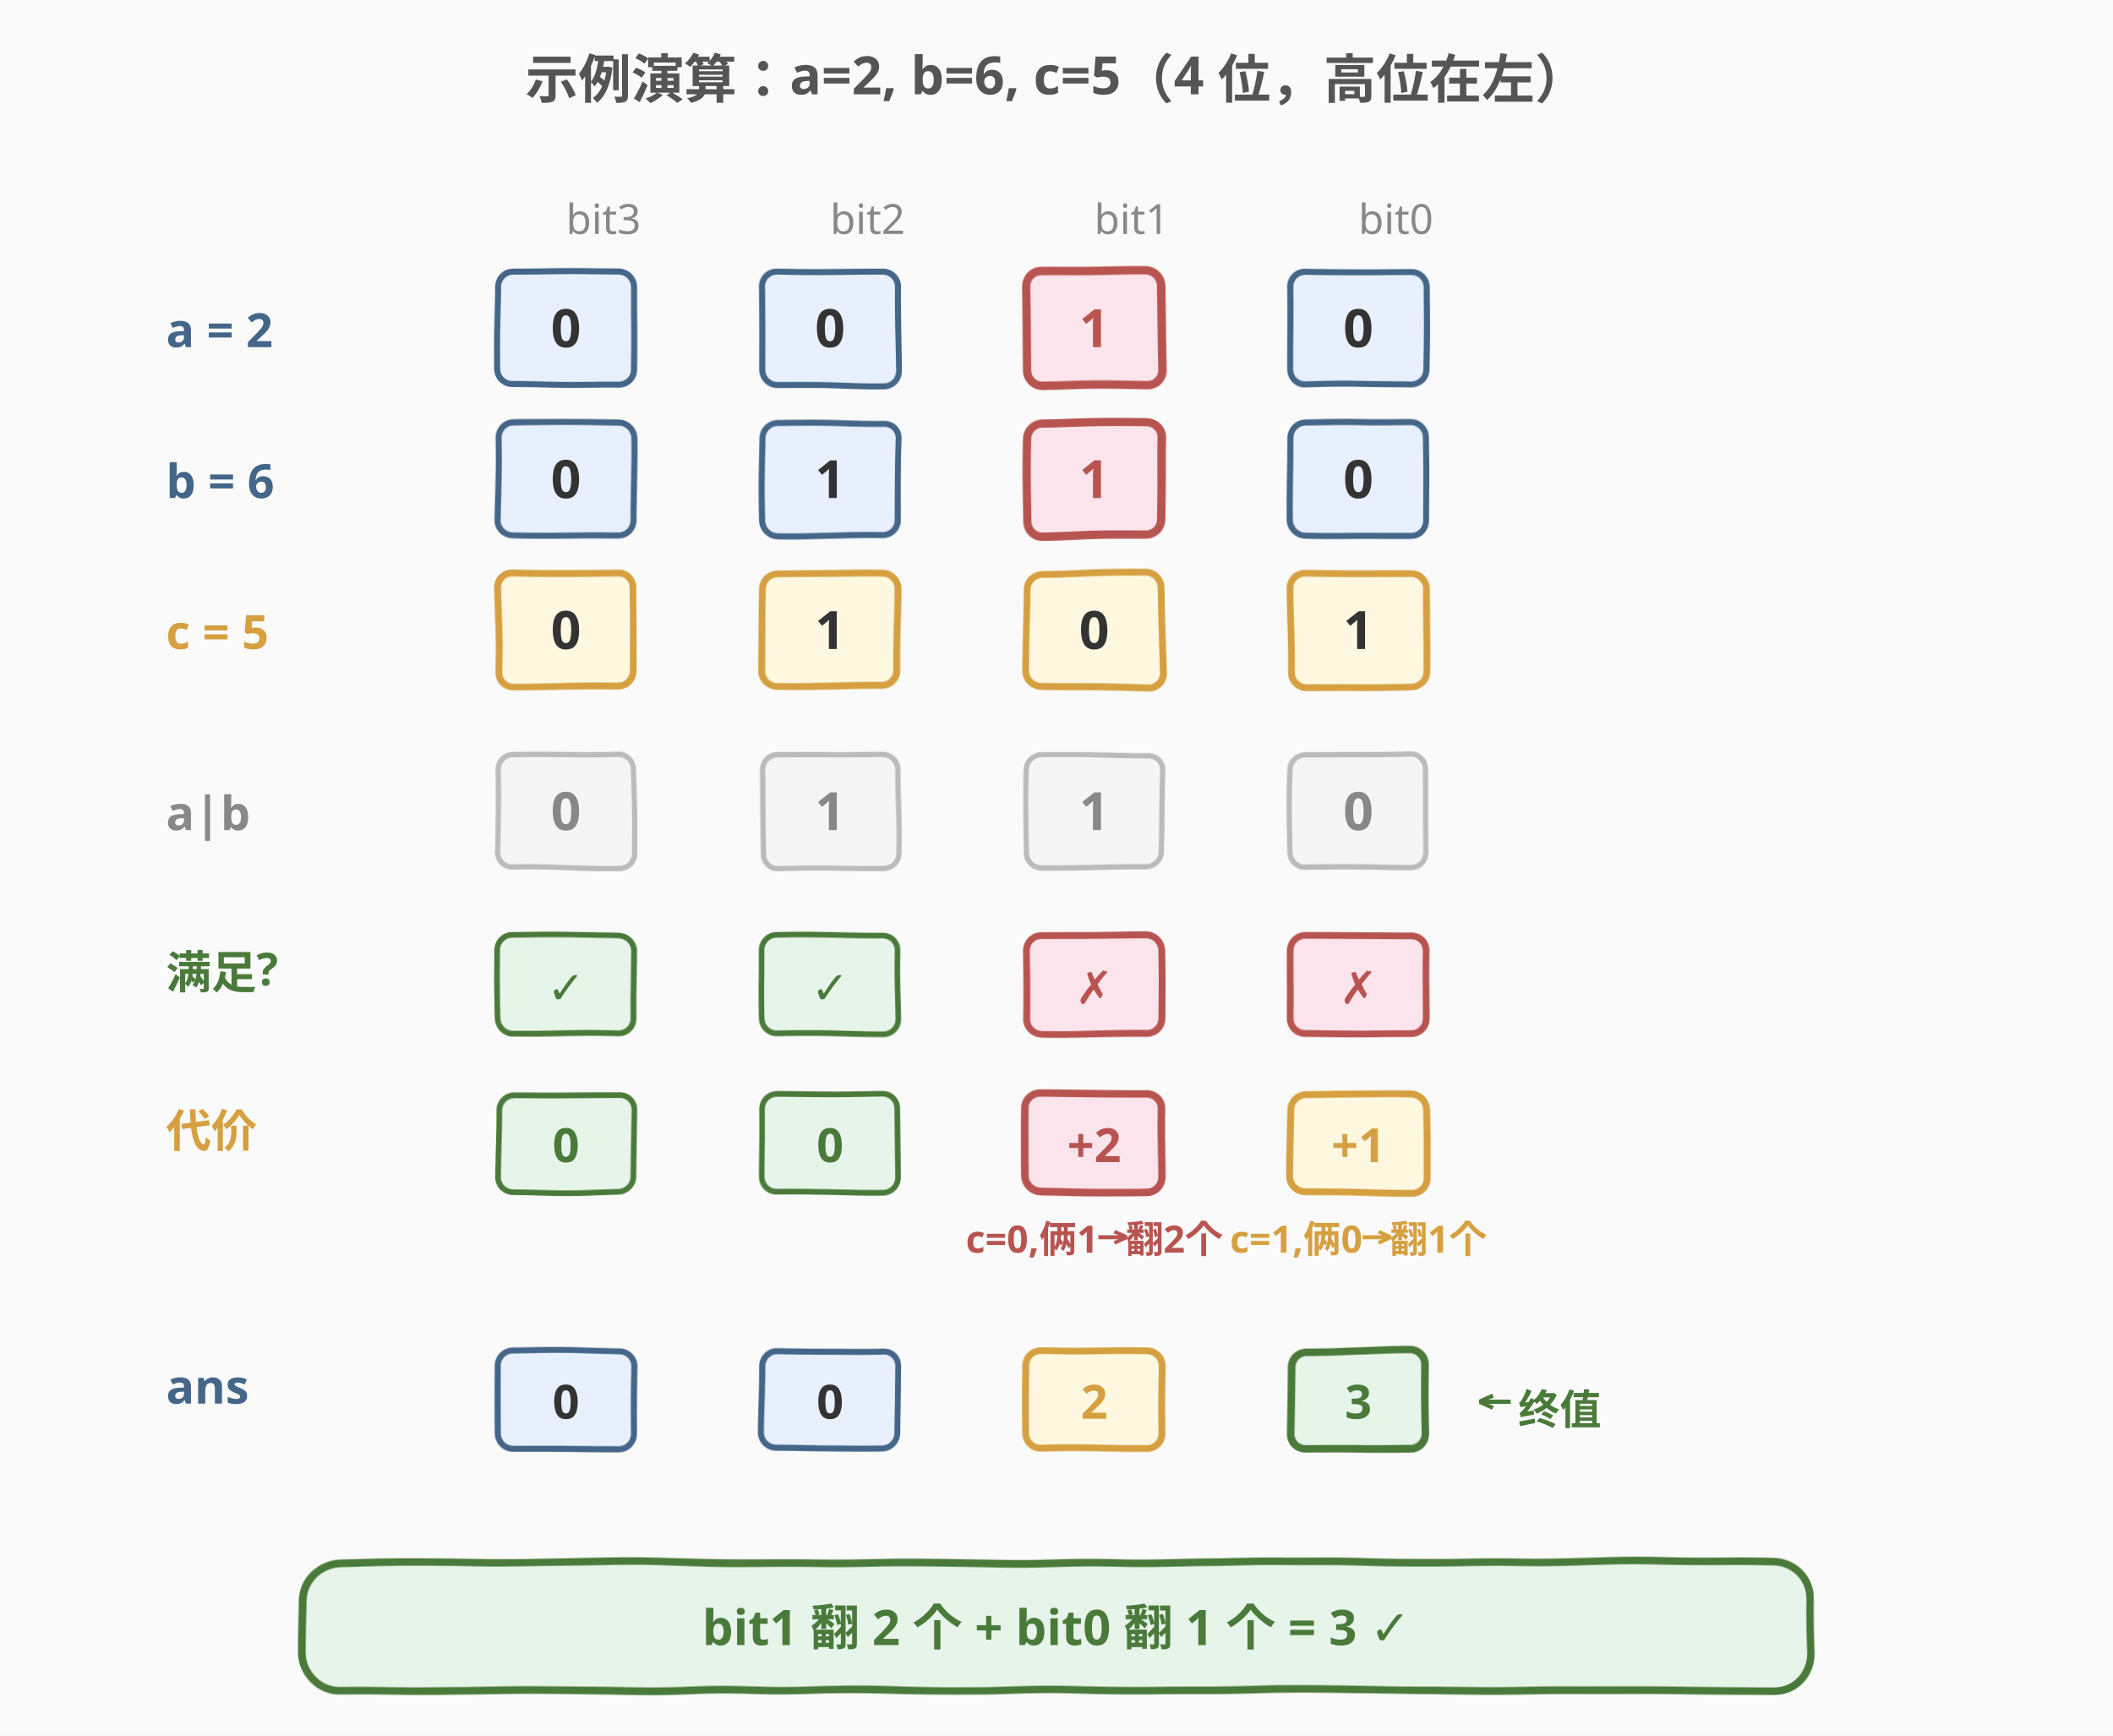
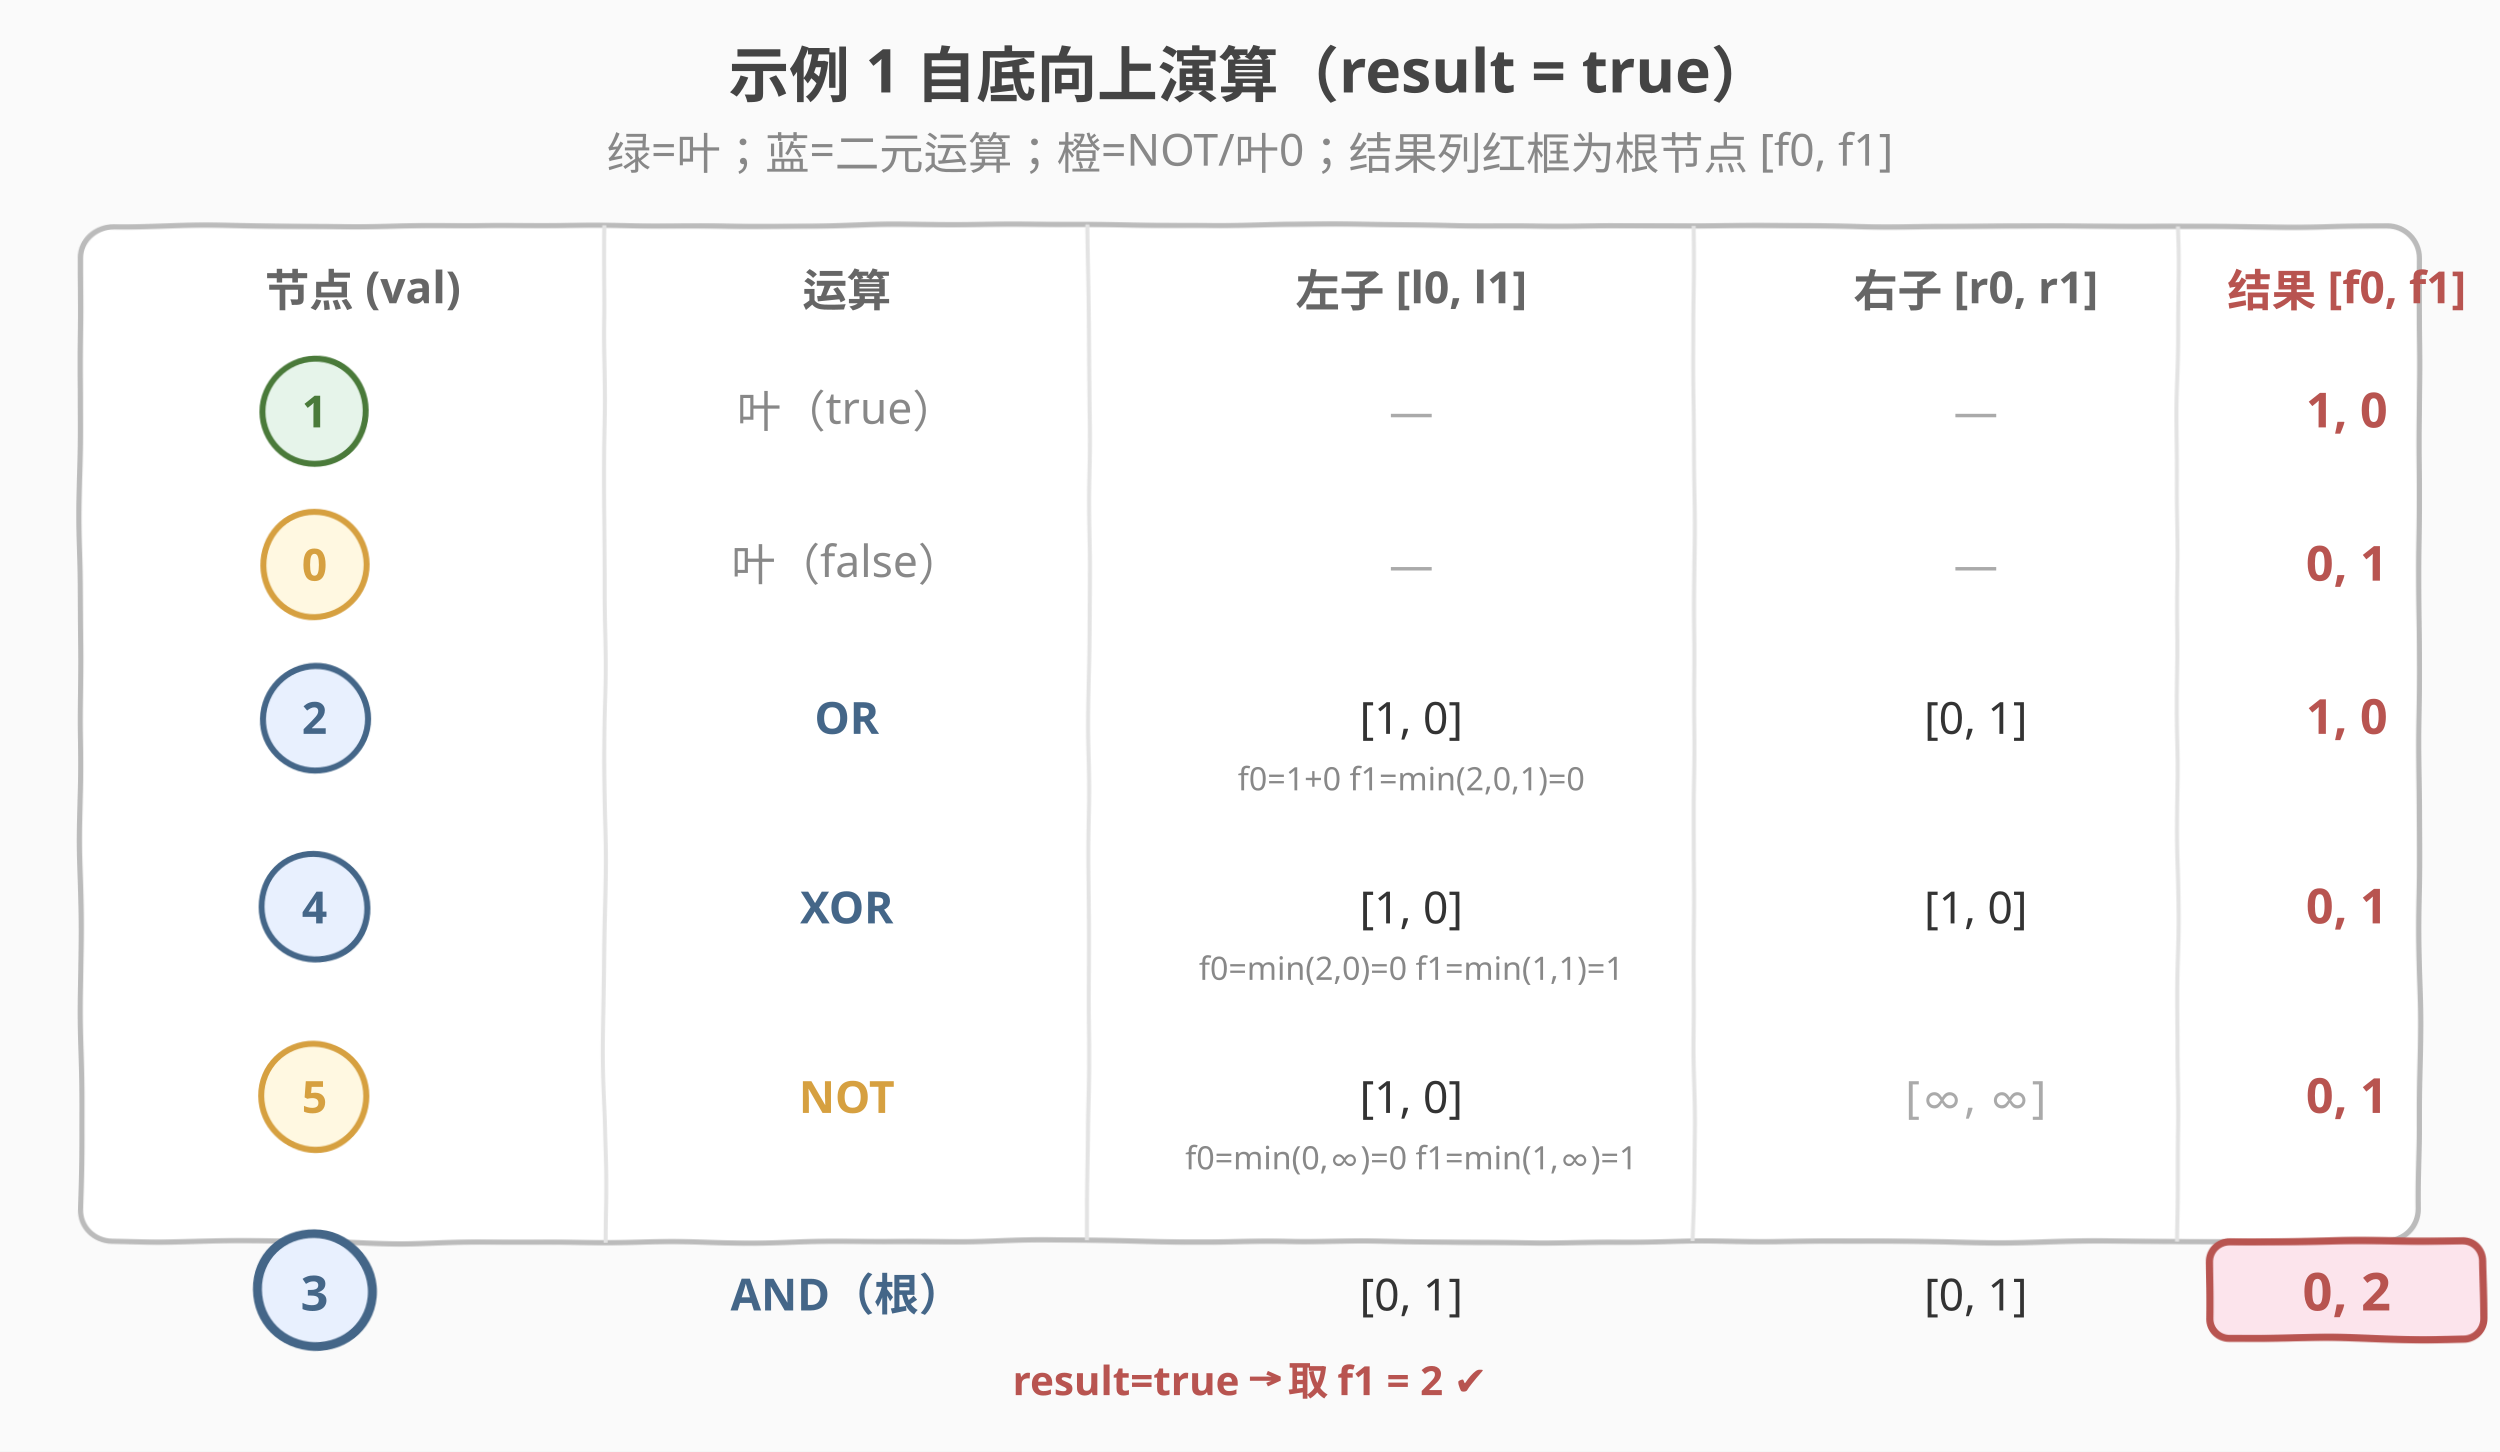
- <svg xmlns="http://www.w3.org/2000/svg" viewBox="0 0 560 460" font-family="'Comic Sans MS', 'Segoe UI', 'Kaiti SC', 楷体, cursive">
+ <svg xmlns="http://www.w3.org/2000/svg" viewBox="0 0 620 360" font-family="'Comic Sans MS', 'Segoe UI', 'Kaiti SC', 楷体, cursive">
  <defs>
    <filter id="rough">
      <feTurbulence type="fractalNoise" baseFrequency="0.02" numOctaves="2" seed="3" />
      <feDisplacementMap in="SourceGraphic" scale="2" />
    </filter>
    <filter id="rough2">
      <feTurbulence type="fractalNoise" baseFrequency="0.025" numOctaves="2" seed="7" />
      <feDisplacementMap in="SourceGraphic" scale="1.5" />
    </filter>
-     <marker id="arr" viewBox="0 0 10 10" refX="9" refY="5" markerWidth="6" markerHeight="6" orient="auto-start-reverse">
-       <path d="M0,0 L10,5 L0,10 z" fill="#888" filter="url(#rough2)" />
-     </marker>
-     <marker id="arrG" viewBox="0 0 10 10" refX="9" refY="5" markerWidth="6" markerHeight="6" orient="auto-start-reverse">
-       <path d="M0,0 L10,5 L0,10 z" fill="#4a7a3a" filter="url(#rough2)" />
+     <marker id="arr" markerWidth="8" markerHeight="8" refX="6" refY="4" orient="auto">
+       <path d="M 0 0 L 8 4 L 0 8 z" fill="#666" />
    </marker>
  </defs>
-   <rect width="560" height="460" fill="#fafafa" />
-   <text x="280" y="26" text-anchor="middle" font-size="14" fill="#555" font-weight="bold">示例演算：a=2, b=6, c=5（4 位，高位在左）</text>
-   <text x="150" y="62" font-size="11" fill="#888">bit3</text>
-   <text x="220" y="62" font-size="11" fill="#888">bit2</text>
-   <text x="290" y="62" font-size="11" fill="#888">bit1</text>
-   <text x="360" y="62" font-size="11" fill="#888">bit0</text>
-   <text x="44" y="92" font-size="12.5" fill="#446688" font-weight="bold">a = 2</text>
-   <rect x="132" y="72" width="36" height="30" fill="#e8f0fe" stroke="#446688" stroke-width="1.6" rx="4" filter="url(#rough2)" />
-   <text x="150" y="92" text-anchor="middle" font-size="14" fill="#333" font-weight="bold">0</text>
-   <rect x="202" y="72" width="36" height="30" fill="#e8f0fe" stroke="#446688" stroke-width="1.6" rx="4" filter="url(#rough2)" />
-   <text x="220" y="92" text-anchor="middle" font-size="14" fill="#333" font-weight="bold">0</text>
-   <rect x="272" y="72" width="36" height="30" fill="#fce4ec" stroke="#b85450" stroke-width="2.2" rx="4" filter="url(#rough2)" />
-   <text x="290" y="92" text-anchor="middle" font-size="14" fill="#b85450" font-weight="bold">1</text>
-   <rect x="342" y="72" width="36" height="30" fill="#e8f0fe" stroke="#446688" stroke-width="1.6" rx="4" filter="url(#rough2)" />
-   <text x="360" y="92" text-anchor="middle" font-size="14" fill="#333" font-weight="bold">0</text>
-   <text x="44" y="132" font-size="12.5" fill="#446688" font-weight="bold">b = 6</text>
-   <rect x="132" y="112" width="36" height="30" fill="#e8f0fe" stroke="#446688" stroke-width="1.6" rx="4" filter="url(#rough2)" />
-   <text x="150" y="132" text-anchor="middle" font-size="14" fill="#333" font-weight="bold">0</text>
-   <rect x="202" y="112" width="36" height="30" fill="#e8f0fe" stroke="#446688" stroke-width="1.6" rx="4" filter="url(#rough2)" />
-   <text x="220" y="132" text-anchor="middle" font-size="14" fill="#333" font-weight="bold">1</text>
-   <rect x="272" y="112" width="36" height="30" fill="#fce4ec" stroke="#b85450" stroke-width="2.2" rx="4" filter="url(#rough2)" />
-   <text x="290" y="132" text-anchor="middle" font-size="14" fill="#b85450" font-weight="bold">1</text>
-   <rect x="342" y="112" width="36" height="30" fill="#e8f0fe" stroke="#446688" stroke-width="1.6" rx="4" filter="url(#rough2)" />
-   <text x="360" y="132" text-anchor="middle" font-size="14" fill="#333" font-weight="bold">0</text>
-   <text x="44" y="172" font-size="12.5" fill="#d6a040" font-weight="bold">c = 5</text>
-   <rect x="132" y="152" width="36" height="30" fill="#fff8e1" stroke="#d6a040" stroke-width="1.8" rx="4" filter="url(#rough2)" />
-   <text x="150" y="172" text-anchor="middle" font-size="14" fill="#333" font-weight="bold">0</text>
-   <rect x="202" y="152" width="36" height="30" fill="#fff8e1" stroke="#d6a040" stroke-width="1.8" rx="4" filter="url(#rough2)" />
-   <text x="220" y="172" text-anchor="middle" font-size="14" fill="#333" font-weight="bold">1</text>
-   <rect x="272" y="152" width="36" height="30" fill="#fff8e1" stroke="#d6a040" stroke-width="1.8" rx="4" filter="url(#rough2)" />
-   <text x="290" y="172" text-anchor="middle" font-size="14" fill="#333" font-weight="bold">0</text>
-   <rect x="342" y="152" width="36" height="30" fill="#fff8e1" stroke="#d6a040" stroke-width="1.8" rx="4" filter="url(#rough2)" />
-   <text x="360" y="172" text-anchor="middle" font-size="14" fill="#333" font-weight="bold">1</text>
-   <line x1="120" y1="194" x2="390" y2="194" stroke="#bbb" stroke-width="1.4" stroke-dasharray="4 3" filter="url(#rough2)" />
-   <text x="44" y="220" font-size="12.5" fill="#888" font-weight="bold">a|b</text>
-   <rect x="132" y="200" width="36" height="30" fill="#f5f5f5" stroke="#bbb" stroke-width="1.4" rx="4" filter="url(#rough2)" />
-   <text x="150" y="220" text-anchor="middle" font-size="14" fill="#888" font-weight="bold">0</text>
-   <rect x="202" y="200" width="36" height="30" fill="#f5f5f5" stroke="#bbb" stroke-width="1.4" rx="4" filter="url(#rough2)" />
-   <text x="220" y="220" text-anchor="middle" font-size="14" fill="#888" font-weight="bold">1</text>
-   <rect x="272" y="200" width="36" height="30" fill="#f5f5f5" stroke="#bbb" stroke-width="1.4" rx="4" filter="url(#rough2)" />
-   <text x="290" y="220" text-anchor="middle" font-size="14" fill="#888" font-weight="bold">1</text>
-   <rect x="342" y="200" width="36" height="30" fill="#f5f5f5" stroke="#bbb" stroke-width="1.4" rx="4" filter="url(#rough2)" />
-   <text x="360" y="220" text-anchor="middle" font-size="14" fill="#888" font-weight="bold">0</text>
-   <text x="44" y="262" font-size="12" fill="#4a7a3a" font-weight="bold">满足?</text>
-   <rect x="132" y="248" width="36" height="26" fill="#e6f4ea" stroke="#4a7a3a" stroke-width="1.5" rx="4" filter="url(#rough2)" />
-   <text x="150" y="266" text-anchor="middle" font-size="12" fill="#4a7a3a" font-weight="bold">✓</text>
-   <rect x="202" y="248" width="36" height="26" fill="#e6f4ea" stroke="#4a7a3a" stroke-width="1.5" rx="4" filter="url(#rough2)" />
-   <text x="220" y="266" text-anchor="middle" font-size="12" fill="#4a7a3a" font-weight="bold">✓</text>
-   <rect x="272" y="248" width="36" height="26" fill="#fce4ec" stroke="#b85450" stroke-width="1.8" rx="4" filter="url(#rough2)" />
-   <text x="290" y="266" text-anchor="middle" font-size="12" fill="#b85450" font-weight="bold">✗</text>
-   <rect x="342" y="248" width="36" height="26" fill="#fce4ec" stroke="#b85450" stroke-width="1.8" rx="4" filter="url(#rough2)" />
-   <text x="360" y="266" text-anchor="middle" font-size="12" fill="#b85450" font-weight="bold">✗</text>
-   <text x="44" y="304" font-size="12" fill="#d6a040" font-weight="bold">代价</text>
-   <rect x="132" y="290" width="36" height="26" fill="#e6f4ea" stroke="#4a7a3a" stroke-width="1.5" rx="4" filter="url(#rough2)" />
-   <text x="150" y="308" text-anchor="middle" font-size="12.5" fill="#4a7a3a" font-weight="bold">0</text>
-   <rect x="202" y="290" width="36" height="26" fill="#e6f4ea" stroke="#4a7a3a" stroke-width="1.5" rx="4" filter="url(#rough2)" />
-   <text x="220" y="308" text-anchor="middle" font-size="12.5" fill="#4a7a3a" font-weight="bold">0</text>
-   <rect x="272" y="290" width="36" height="26" fill="#fce4ec" stroke="#b85450" stroke-width="2" rx="4" filter="url(#rough2)" />
-   <text x="290" y="308" text-anchor="middle" font-size="12.5" fill="#b85450" font-weight="bold">+2</text>
-   <rect x="342" y="290" width="36" height="26" fill="#fff8e1" stroke="#d6a040" stroke-width="1.8" rx="4" filter="url(#rough2)" />
-   <text x="360" y="308" text-anchor="middle" font-size="12.5" fill="#d6a040" font-weight="bold">+1</text>
-   <text x="290" y="332" text-anchor="middle" font-size="10" fill="#b85450" font-weight="bold">c=0,俩1→翻2个</text>
-   <text x="360" y="332" text-anchor="middle" font-size="10" fill="#d6a040" font-weight="bold">c=1,俩0→翻1个</text>
-   <path d="M 290 316 Q 290 330 290 338" stroke="#888" stroke-width="1.4" fill="none" marker-end="url(#arr)" filter="url(#rough2)" />
-   <text x="44" y="372" font-size="12.5" fill="#446688" font-weight="bold">ans</text>
-   <rect x="132" y="358" width="36" height="26" fill="#e8f0fe" stroke="#446688" stroke-width="1.6" rx="4" filter="url(#rough2)" />
-   <text x="150" y="376" text-anchor="middle" font-size="12.5" fill="#333" font-weight="bold">0</text>
-   <rect x="202" y="358" width="36" height="26" fill="#e8f0fe" stroke="#446688" stroke-width="1.6" rx="4" filter="url(#rough2)" />
-   <text x="220" y="376" text-anchor="middle" font-size="12.5" fill="#333" font-weight="bold">0</text>
-   <rect x="272" y="358" width="36" height="26" fill="#fff8e1" stroke="#d6a040" stroke-width="1.8" rx="4" filter="url(#rough2)" />
-   <text x="290" y="376" text-anchor="middle" font-size="12.5" fill="#d6a040" font-weight="bold">2</text>
-   <rect x="342" y="358" width="36" height="26" fill="#e6f4ea" stroke="#4a7a3a" stroke-width="2" rx="4" filter="url(#rough2)" />
-   <text x="360" y="376" text-anchor="middle" font-size="12.5" fill="#4a7a3a" font-weight="bold">3</text>
-   <text x="392" y="376" font-size="11" fill="#4a7a3a" font-weight="bold">← 终值</text>
-   <path d="M 360 388 Q 360 402 360 410" stroke="#4a7a3a" stroke-width="1.8" fill="none" marker-end="url(#arrG)" filter="url(#rough2)" />
-   <rect x="80" y="414" width="400" height="34" fill="#e6f4ea" stroke="#4a7a3a" stroke-width="2" rx="10" filter="url(#rough2)" />
-   <text x="280" y="436" text-anchor="middle" font-size="13" fill="#4a7a3a" font-weight="bold">bit1 翻 2 个 + bit0 翻 1 个 = 3 ✓</text>
+   <rect width="620" height="360" fill="#fafafa" />
+   <text x="310" y="24" text-anchor="middle" font-size="15" fill="#444" font-weight="bold">示例 1 自底向上演算（result = true）</text>
+   <text x="310" y="42" text-anchor="middle" font-size="11" fill="#888">绿=叶；蓝=二元运算；橙=NOT/叶0；结果列红框为根节点 [f0, f1]</text>
+   <rect x="20" y="56" width="580" height="252" rx="8" fill="#ffffff" stroke="#bbb" stroke-width="1.3" filter="url(#rough2)" />
+   <line x1="20" y1="84" x2="600" y2="84" stroke="#bbb" stroke-width="1.2" filter="url(#rough2)" />
+   <g font-size="11" fill="#666" font-weight="bold">
+     <text x="90" y="76" text-anchor="middle">节点 (val)</text>
+     <text x="210" y="76" text-anchor="middle">运算</text>
+     <text x="350" y="76" text-anchor="middle">左子 [l0, l1]</text>
+     <text x="490" y="76" text-anchor="middle">右子 [r0, r1]</text>
+   </g>
+   <text x="582" y="76" text-anchor="middle" font-size="11" fill="#b85450" font-weight="bold">结果 [f0, f1]</text>
+   <g stroke="#e3e3e3" stroke-width="1" filter="url(#rough2)">
+     <line x1="150" y1="56" x2="150" y2="308" />
+     <line x1="270" y1="56" x2="270" y2="308" />
+     <line x1="420" y1="56" x2="420" y2="308" />
+     <line x1="540" y1="56" x2="540" y2="308" />
+   </g>
+   <circle cx="78" cy="102" r="13" fill="#e6f4ea" stroke="#4a7a3a" stroke-width="1.5" filter="url(#rough2)" />
+   <text x="78" y="106" text-anchor="middle" font-size="11" fill="#4a7a3a" font-weight="bold">1</text>
+   <text x="210" y="106" text-anchor="middle" font-size="11" fill="#888">叶（true）</text>
+   <text x="350" y="106" text-anchor="middle" font-size="11" fill="#aaa">—</text>
+   <text x="490" y="106" text-anchor="middle" font-size="11" fill="#aaa">—</text>
+   <text x="582" y="106" text-anchor="middle" font-size="12" fill="#b85450" font-weight="bold">1, 0</text>
+   <line x1="22" y1="121" x2="598" y2="121" stroke="#eee" stroke-width="1" filter="url(#rough2)" />
+   <circle cx="78" cy="140" r="13" fill="#fff8e1" stroke="#d6a040" stroke-width="1.5" filter="url(#rough2)" />
+   <text x="78" y="144" text-anchor="middle" font-size="11" fill="#d6a040" font-weight="bold">0</text>
+   <text x="210" y="144" text-anchor="middle" font-size="11" fill="#888">叶（false）</text>
+   <text x="350" y="144" text-anchor="middle" font-size="11" fill="#aaa">—</text>
+   <text x="490" y="144" text-anchor="middle" font-size="11" fill="#aaa">—</text>
+   <text x="582" y="144" text-anchor="middle" font-size="12" fill="#b85450" font-weight="bold">0, 1</text>
+   <line x1="22" y1="159" x2="598" y2="159" stroke="#eee" stroke-width="1" filter="url(#rough2)" />
+   <circle cx="78" cy="178" r="13" fill="#e8f0fe" stroke="#446688" stroke-width="1.5" filter="url(#rough2)" />
+   <text x="78" y="182" text-anchor="middle" font-size="11" fill="#446688" font-weight="bold">2</text>
+   <text x="210" y="182" text-anchor="middle" font-size="11" fill="#446688" font-weight="bold">OR</text>
+   <text x="350" y="182" text-anchor="middle" font-size="11" fill="#333">[1, 0]</text>
+   <text x="490" y="182" text-anchor="middle" font-size="11" fill="#333">[0, 1]</text>
+   <text x="582" y="182" text-anchor="middle" font-size="12" fill="#b85450" font-weight="bold">1, 0</text>
+   <text x="350" y="196" text-anchor="middle" font-size="8" fill="#888">f0=1+0  f1=min(2,0,1)=0</text>
+   <line x1="22" y1="197" x2="598" y2="197" stroke="#eee" stroke-width="1" filter="url(#rough2)" />
+   <circle cx="78" cy="225" r="13" fill="#e8f0fe" stroke="#446688" stroke-width="1.5" filter="url(#rough2)" />
+   <text x="78" y="229" text-anchor="middle" font-size="11" fill="#446688" font-weight="bold">4</text>
+   <text x="210" y="229" text-anchor="middle" font-size="11" fill="#446688" font-weight="bold">XOR</text>
+   <text x="350" y="229" text-anchor="middle" font-size="11" fill="#333">[1, 0]</text>
+   <text x="490" y="229" text-anchor="middle" font-size="11" fill="#333">[1, 0]</text>
+   <text x="582" y="229" text-anchor="middle" font-size="12" fill="#b85450" font-weight="bold">0, 1</text>
+   <text x="350" y="243" text-anchor="middle" font-size="8" fill="#888">f0=min(2,0)=0  f1=min(1,1)=1</text>
+   <line x1="22" y1="244" x2="598" y2="244" stroke="#eee" stroke-width="1" filter="url(#rough2)" />
+   <circle cx="78" cy="272" r="13" fill="#fff8e1" stroke="#d6a040" stroke-width="1.5" filter="url(#rough2)" />
+   <text x="78" y="276" text-anchor="middle" font-size="11" fill="#d6a040" font-weight="bold">5</text>
+   <text x="210" y="276" text-anchor="middle" font-size="11" fill="#d6a040" font-weight="bold">NOT</text>
+   <text x="350" y="276" text-anchor="middle" font-size="11" fill="#333">[1, 0]</text>
+   <text x="490" y="276" text-anchor="middle" font-size="11" fill="#aaa">[∞, ∞]</text>
+   <text x="582" y="276" text-anchor="middle" font-size="12" fill="#b85450" font-weight="bold">0, 1</text>
+   <text x="350" y="290" text-anchor="middle" font-size="8" fill="#888">f0=min(0,∞)=0  f1=min(1,∞)=1</text>
+   <line x1="22" y1="291" x2="598" y2="291" stroke="#eee" stroke-width="1" filter="url(#rough2)" />
+   <circle cx="78" cy="320" r="14" fill="#e8f0fe" stroke="#446688" stroke-width="2.2" filter="url(#rough2)" />
+   <text x="78" y="325" text-anchor="middle" font-size="12" fill="#446688" font-weight="bold">3</text>
+   <text x="210" y="325" text-anchor="middle" font-size="11" fill="#446688" font-weight="bold">AND（根）</text>
+   <text x="350" y="325" text-anchor="middle" font-size="11" fill="#333">[0, 1]</text>
+   <text x="490" y="325" text-anchor="middle" font-size="11" fill="#333">[0, 1]</text>
+   <rect x="548" y="308" width="68" height="24" rx="5" fill="#fce4ec" stroke="#b85450" stroke-width="1.8" filter="url(#rough2)" />
+   <text x="582" y="325" text-anchor="middle" font-size="13" fill="#b85450" font-weight="bold">0, 2</text>
+   <text x="310" y="346" text-anchor="middle" font-size="10" fill="#b85450" font-weight="bold">result=true → 取 f1 = 2  ✔</text>
</svg>
